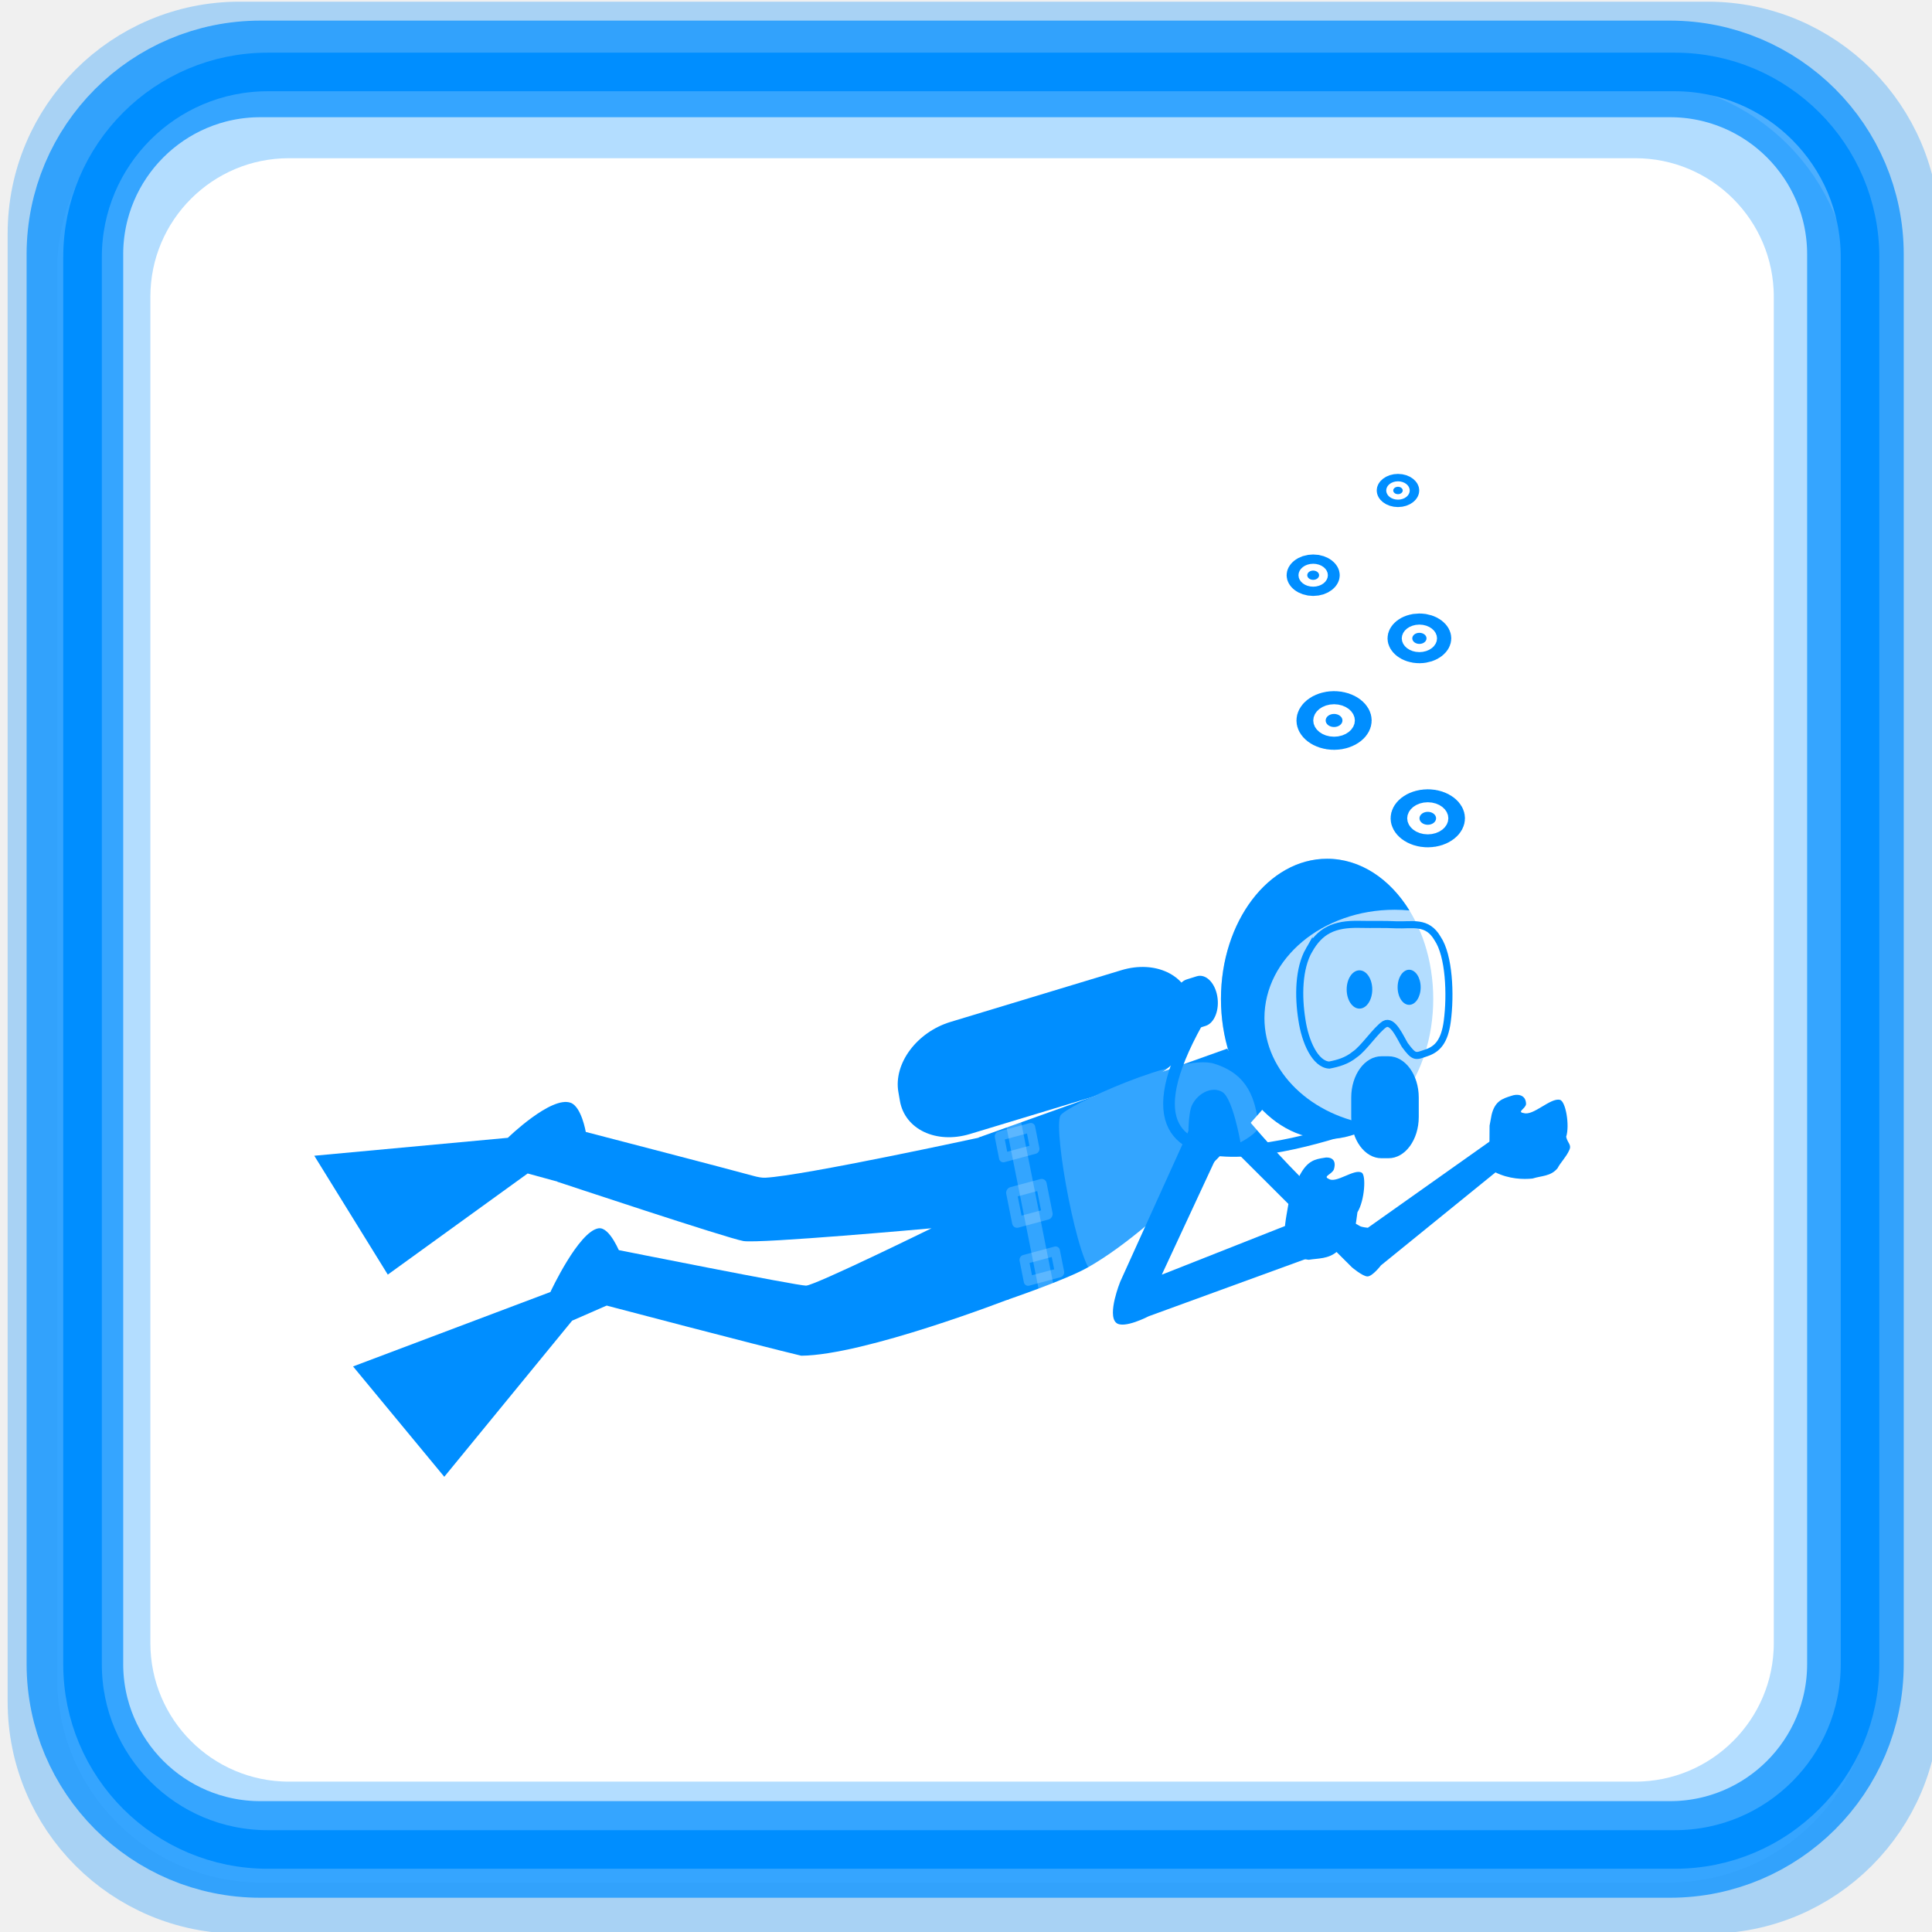
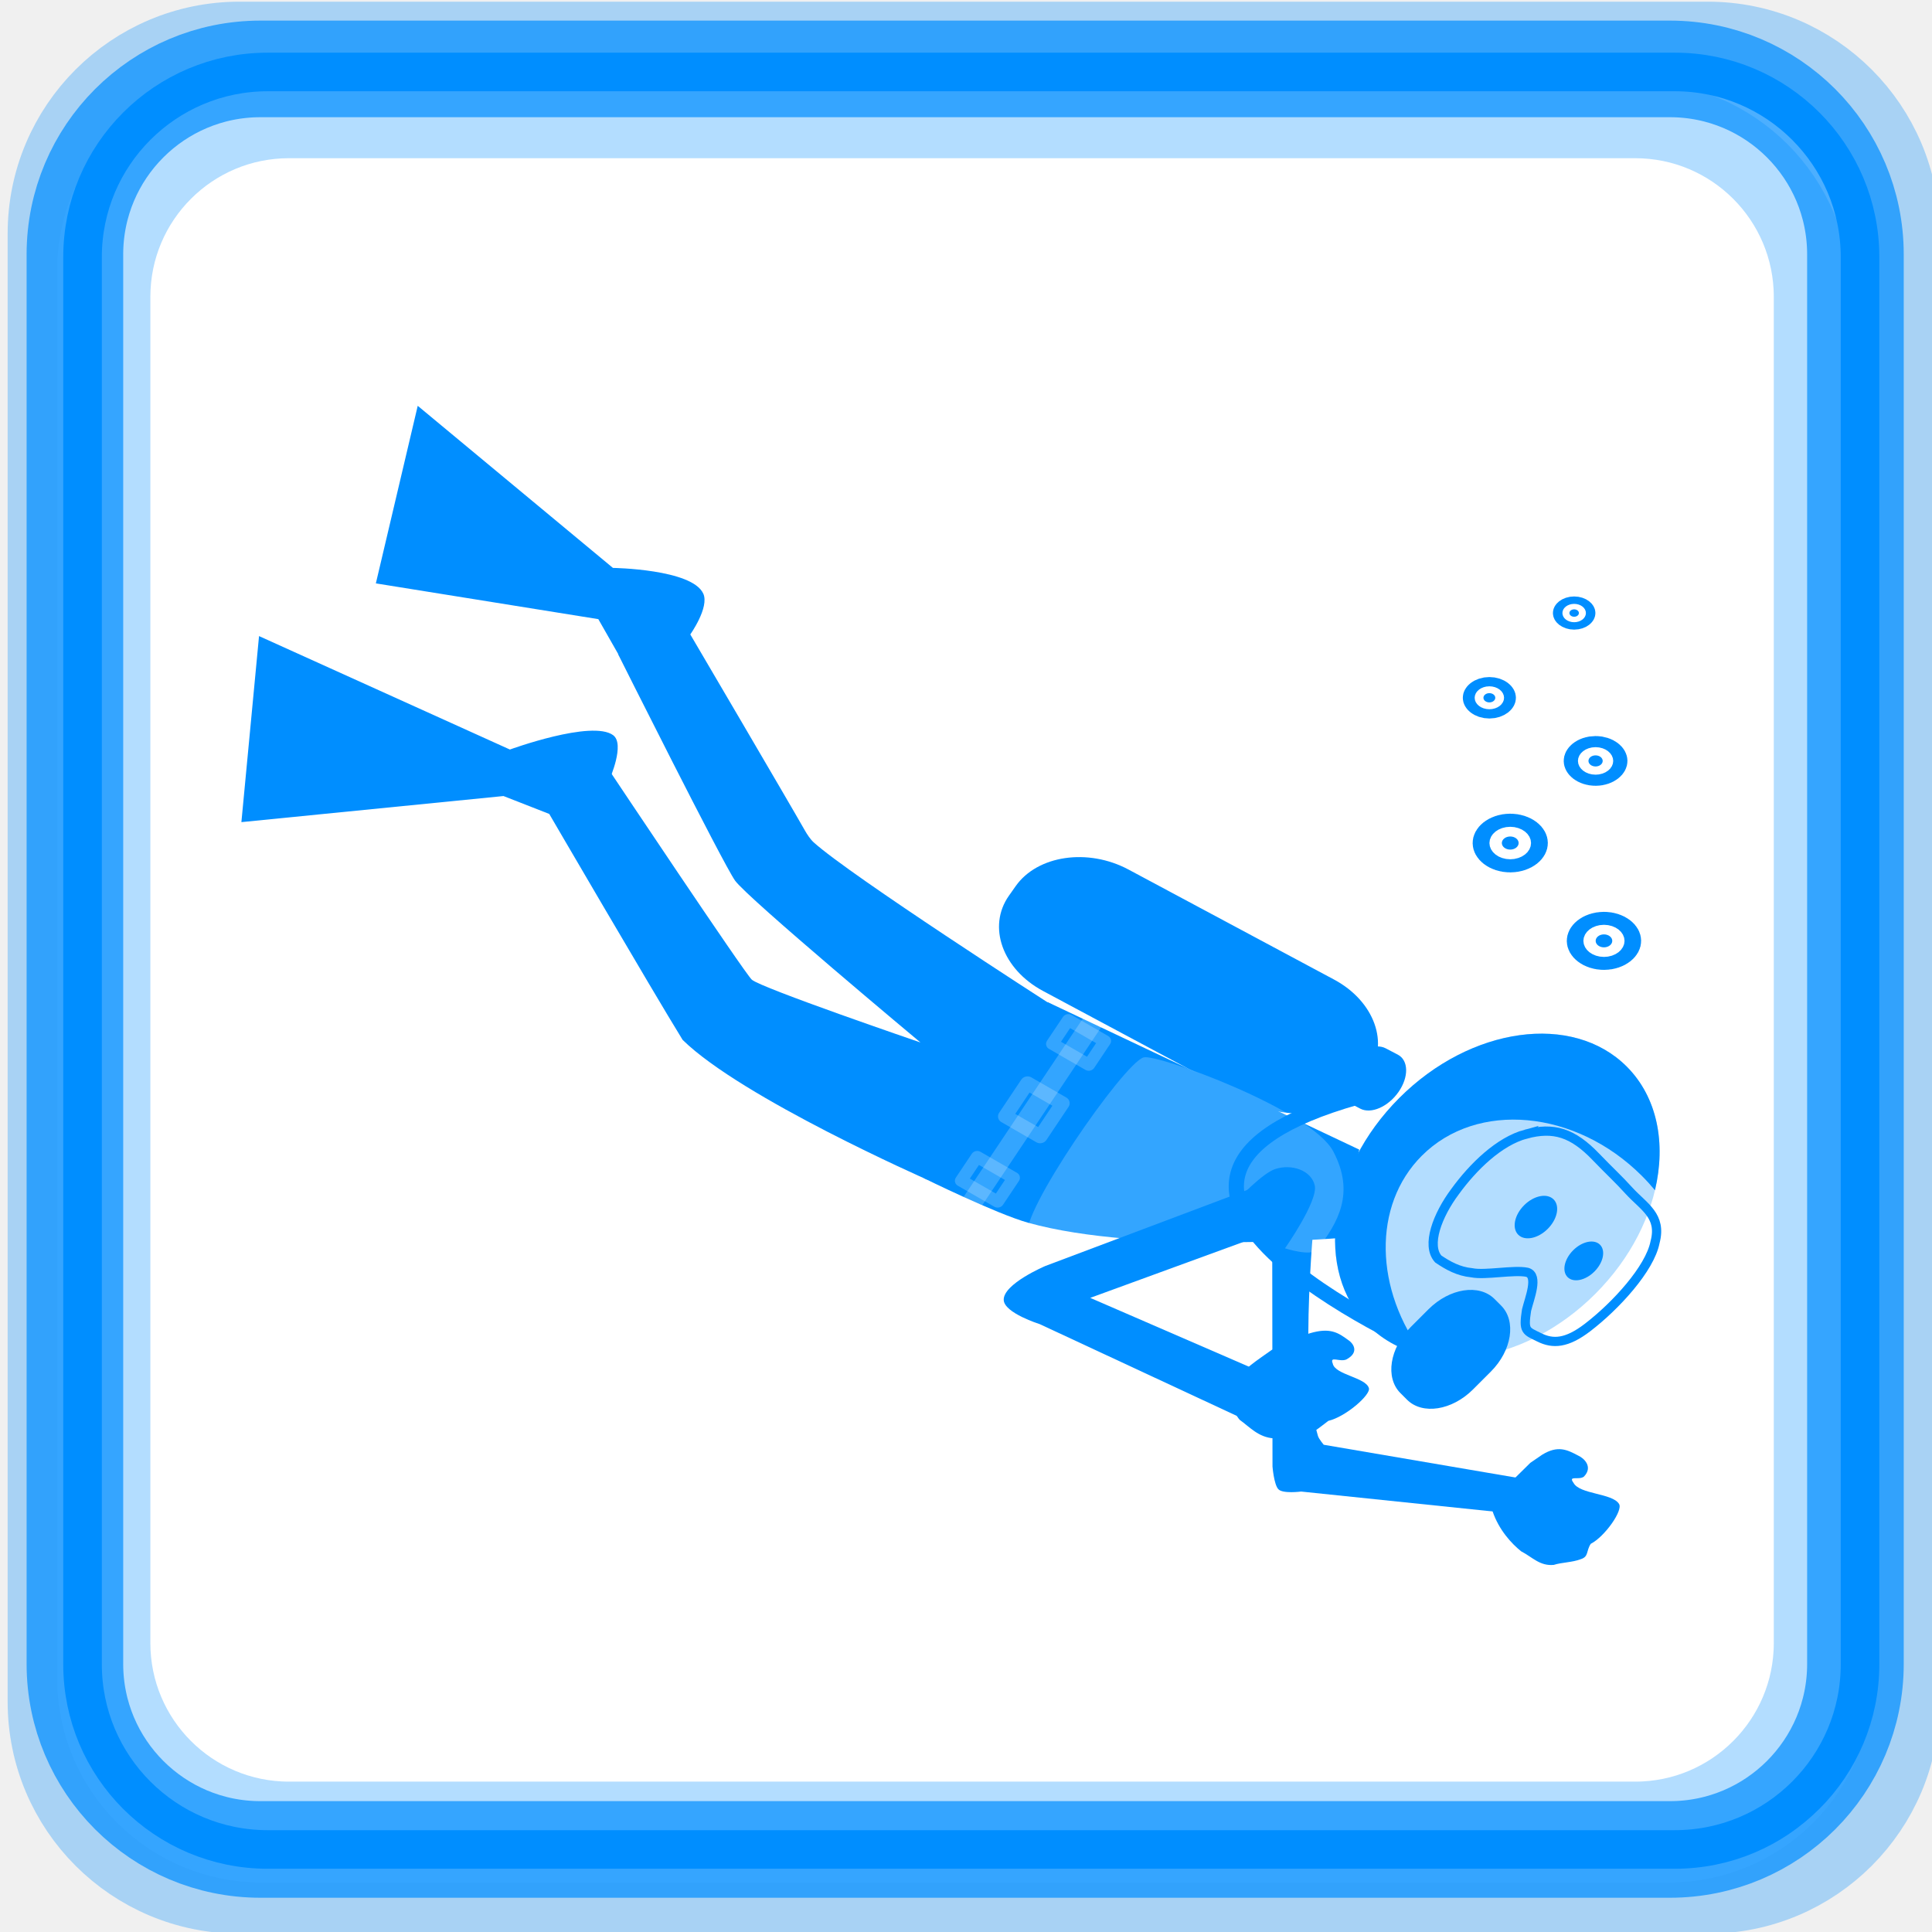
<svg xmlns="http://www.w3.org/2000/svg" width="100" height="100" id="svg2" version="1.1">
  <defs id="defs2963">
    </defs>
  <g id="layer1" transform="translate(0,-952.3622)">
    <rect style="fill:#ffffff;fill-opacity:1;stroke:#ffffff;stroke-width:1.997;stroke-linejoin:round;stroke-miterlimit:4;stroke-opacity:1;stroke-dasharray:none" id="rect4438-0-8" width="92.003" height="92.003" x="3.955" y="956.8" rx="9.584" ry="9.584" />
    <rect style="fill:none;stroke:#008eff;stroke-width:4;stroke-linejoin:round;stroke-miterlimit:4;stroke-opacity:0.3;stroke-dasharray:none" id="rect4438" width="96" height="96" x="2.396" y="954.449" rx="10" ry="10" />
    <rect style="fill:none;stroke:#008eff;stroke-width:5;stroke-linejoin:round;stroke-miterlimit:4;stroke-opacity:0.7;stroke-dasharray:none" id="rect4438-57" width="92.16" height="92.16" x="3.877" y="955.929" rx="9.6" ry="9.6" />
    <rect style="fill:none;stroke:#008eff;stroke-width:3.986;stroke-linejoin:round;stroke-miterlimit:4;stroke-opacity:0.3;stroke-dasharray:none" id="rect4438-5" width="88.014" height="88.014" x="5.79" y="958.558" rx="9.168" ry="9.168" />
    <rect style="fill:none;stroke:#008eff;stroke-width:1.997;stroke-linejoin:round;stroke-miterlimit:4;stroke-opacity:1;stroke-dasharray:none" id="rect4438-0" width="92.003" height="92.003" x="4.272" y="956.087" rx="9.584" ry="9.584" />
-     <path style="fill:#008eff;fill-opacity:1;fill-rule:evenodd;stroke:none" d="m 63.835,1009.408 c 0,0 4.13,5.121 6.557,6.418 0.11,0.059 0.408,0.085 0.408,0.085 l 6.519,-4.617 0.321,1.561 -6.161,5.001 c 0,0 -0.449,0.586 -0.707,0.574 -0.258,-0.012 -0.798,-0.473 -0.798,-0.473 l -7.421,-7.403 1.283,-1.145 z" id="path3398" />
-     <path style="fill:#008eff;fill-opacity:0.3;stroke:none" id="path3400" d="m -385.714,374.505 a 20.714,20.714 0 1 1 -41.429,0 20.714,20.714 0 1 1 41.429,0 z" transform="matrix(0.2652012,0,0,0.3502551,176.4759,872.8942)" />
-     <path style="fill:#008eff;fill-opacity:1;fill-rule:evenodd;stroke:none" d="m 63.521,1006.639 -12.871,4.601 1.462,8.409 c 0,0 3.037,-1.032 4.184,-1.68 4.074,-2.3 9.149,-8.296 9.149,-8.296 l -1.924,-3.034 z" id="path3402" />
-     <path style="fill:#008eff;fill-opacity:1;fill-rule:evenodd;stroke:none" d="m 52.243,1019.599 c 0,0 -7.479,2.905 -10.77,2.935 -2.271,-0.539 -10.238,-2.638 -10.238,-2.638 l 0.749,-2.837 c 0,0 9.309,1.858 9.738,1.847 0.463,-0.011 6.492,-2.968 6.492,-2.968 0,0 -8.904,0.803 -9.738,0.66 -0.834,-0.143 -9.621,-3.067 -9.621,-3.067 l 1.366,-2.606 c 0,0 7.692,1.999 8.806,2.309 0.169,0.047 0.403,0.095 0.578,0.087 1.959,-0.095 11.172,-2.099 11.172,-2.099 l 1.465,8.377 z" id="path3404" />
-     <path style="fill:#008eff;fill-opacity:1;stroke:none" id="path3406" d="m -445.982,478.343 a 3.788,4.293 0 1 1 -7.576,0 3.788,4.293 0 1 1 7.576,0 z" transform="matrix(0.1573906,0,0,0.2116576,143.7268,902.2194)" />
-     <path style="fill:#008eff;fill-opacity:1;stroke:none" id="path3408" d="m -445.982,478.343 a 3.788,4.293 0 1 1 -7.576,0 3.788,4.293 0 1 1 7.576,0 z" transform="matrix(0.1747917,0,0,0.2308499,148.9818,893.1516)" />
-     <path style="fill:#008eff;fill-opacity:1;stroke:none" d="m 68.691,996.811 c -3.032,0 -5.495,3.252 -5.495,7.257 0,4.005 2.463,7.25 5.495,7.25 0.863,0 1.682,-0.259 2.409,-0.729 -3.206,-0.432 -5.653,-2.746 -5.653,-5.533 0,-3.095 3.019,-5.605 6.74,-5.605 0.259,0 0.513,0.013 0.765,0.036 -1.008,-1.633 -2.542,-2.676 -4.261,-2.676 z" id="path3410" />
-     <path style="fill:none;stroke:#008eff;stroke-width:0.366;stroke-linecap:butt;stroke-linejoin:miter;stroke-miterlimit:4;stroke-opacity:1;stroke-dasharray:none" d="m 67.757,1001.537 c 0.571,-0.996 1.278,-1.359 2.609,-1.33 0.75,0.016 1.249,-0.01 1.879,0.022 0.863,0.037 1.622,-0.225 2.165,0.712 0.598,0.886 0.685,2.888 0.5,4.286 -0.138,1.038 -0.509,1.437 -1.071,1.627 -0.571,0.193 -0.623,0.281 -1.127,-0.405 -0.248,-0.41 -0.625,-1.315 -1.043,-1.078 -0.446,0.289 -1.09,1.271 -1.539,1.565 -0.415,0.342 -0.876,0.467 -1.327,0.555 -0.727,-0.04 -1.251,-1.206 -1.418,-2.355 -0.193,-1.214 -0.173,-2.651 0.372,-3.6 z" id="path3412" />
-     <rect style="fill:#008eff;fill-opacity:1;stroke:none" id="rect3414" width="15.851" height="5.888" x="-127.678" y="983.708" rx="3.305" ry="2.711" transform="matrix(0.9570928,-0.2897814,0.1710222,0.9852672,0,0)" />
-     <rect style="fill:#008eff;fill-opacity:1;stroke:none" id="rect3416" width="3.496" height="5.277" x="69.939" y="1007.035" rx="1.563" ry="2.14" />
-     <rect style="fill:#008eff;fill-opacity:1;stroke:none" id="rect3418" width="2.291" height="2.608" x="-118.795" y="983.289" rx="0.874" ry="2.116" transform="matrix(0.954206,-0.2991503,0.176899,0.984229,0,0)" />
-     <path style="fill:#ffffff;fill-opacity:0.2;fill-rule:evenodd;stroke:none" d="m 54.889,1010.099 c -0.4,0.749 0.939,7.982 1.743,8.217 1.183,0.346 5.06,-3.746 5.06,-3.746 0,0 -0.425,-4.136 0.013,-5.02 0.308,-0.621 1.053,-0.987 1.573,-0.658 0.535,0.338 0.929,2.597 0.929,2.597 0,0 0.988,-0.503 0.939,-0.875 -0.175,-1.343 -0.519,-2.644 -2.303,-3.196 -1.785,-0.552 -7.701,2.209 -7.953,2.681 z" id="path3420" />
-     <rect style="fill:#ffffff;fill-opacity:0.2;stroke:none" id="rect3424" width="8.729" height="0.799" x="991.59" y="145.335" transform="matrix(0.1948209,0.9808388,-0.9657129,0.2596125,0,0)" />
-     <rect style="fill:none;stroke:#ffffff;stroke-width:0.484;stroke-linecap:round;stroke-linejoin:round;stroke-miterlimit:4;stroke-opacity:0.2;stroke-dasharray:none" id="rect3426" width="1.133" height="1.674" x="992.121" y="144.911" transform="matrix(0.1948209,0.9808388,-0.9657129,0.2596125,0,0)" />
-     <rect y="144.9" x="998.641" height="1.674" width="1.133" id="rect3428" style="fill:none;stroke:#ffffff;stroke-width:0.484;stroke-linecap:round;stroke-linejoin:round;stroke-miterlimit:4;stroke-opacity:0.2;stroke-dasharray:none" transform="matrix(0.1948209,0.9808388,-0.9657129,0.2596125,0,0)" />
-     <rect style="fill:none;stroke:#ffffff;stroke-width:0.559;stroke-linecap:round;stroke-linejoin:round;stroke-miterlimit:4;stroke-opacity:0.2;stroke-dasharray:none" id="rect3430" width="1.576" height="1.604" x="995.107" y="144.935" transform="matrix(0.1948209,0.9808388,-0.9657129,0.2596125,0,0)" />
-     <path style="fill:#008eff;fill-opacity:1;fill-rule:evenodd;stroke:none" d="m 29.539,1009.442 c 0.563,0.211 0.782,1.517 0.782,1.517 l -1.42,2.577 -1.589,-0.435 -7.24,5.235 -3.805,-6.153 10.018,-0.928 c 0,0 2.252,-2.189 3.254,-1.812 z" id="path3432" />
-     <path id="path3434" d="m 30.986,1015.939 c 0.582,-0.084 1.124,1.319 1.124,1.319 l -0.717,2.683 -1.78,0.779 -6.617,8.08 -4.722,-5.711 10.215,-3.853 c 0,0 1.462,-3.148 2.497,-3.298 z" style="fill:#008eff;fill-opacity:1;fill-rule:evenodd;stroke:none" />
-     <path style="fill:#008eff;fill-opacity:1;fill-rule:evenodd;stroke:none" d="m 77.205,1010.063 c 0.171,-0.706 0.553,-0.837 1.039,-0.985 0.211,-0.083 0.733,-0.118 0.745,0.428 -0.026,0.247 -0.501,0.411 -0.116,0.469 0.493,0.155 1.38,-0.805 1.866,-0.685 0.296,0.056 0.519,1.313 0.326,1.912 0.072,0.34 0.306,0.41 0.151,0.709 -0.148,0.334 -0.444,0.62 -0.598,0.919 -0.354,0.427 -0.814,0.381 -1.294,0.533 -0.483,0.052 -1.213,0.028 -1.921,-0.319 -0.395,-0.418 -0.203,-1.023 -0.309,-1.553 l 0.006,-0.866" id="path3436" />
-     <path style="fill:#008eff;fill-opacity:1;fill-rule:evenodd;stroke:none" d="m 63.475,1011.155 -3.34,7.184 6.974,-2.755 0.621,1.89 -8.271,3.016 c 0,0 -1.306,0.683 -1.688,0.336 -0.474,-0.43 0.212,-2.124 0.212,-2.124 l 3.886,-8.58 1.605,1.033 z" id="path3438" />
-     <path style="fill:#008eff;fill-opacity:1;fill-rule:evenodd;stroke:none" d="m 67.284,1013.176 c 0.399,-0.738 0.78,-0.813 1.257,-0.887 0.214,-0.052 0.684,0 0.501,0.6 -0.11,0.265 -0.584,0.358 -0.267,0.491 0.376,0.258 1.319,-0.541 1.703,-0.323 0.239,0.114 0.163,1.435 -0.218,2.054 -0.057,0.383 -0.097,0.993 -0.339,1.291 -0.248,0.338 -0.463,0.435 -0.703,0.732 -0.461,0.402 -0.997,0.354 -1.471,0.434 -0.441,-0.029 -0.869,-0.337 -1.17,-0.878 -0.198,-0.527 0.011,-1.378 0.105,-1.974 l 0.311,-0.943" id="path3440" />
-     <path style="fill:none;stroke:#008eff;stroke-width:0.603;stroke-linecap:round;stroke-linejoin:round;stroke-miterlimit:4;stroke-opacity:1;stroke-dasharray:none" d="m 61.979,1005.249 c -6.008,10.76 8.236,5.44 9.532,4.89 l -0.25,-0.33" id="path3442" />
-     <path style="fill:#008eff;fill-opacity:1;stroke:#008eff;stroke-width:4;stroke-linejoin:round;stroke-miterlimit:4;stroke-opacity:1;stroke-dasharray:none" id="path3616" d="m 45.985,52.172 a 0.575,0.575 0 1 1 -1.15,0 0.575,0.575 0 1 1 1.15,0 z" transform="matrix(0.7473134,0,0,0.5832688,39.96615,964.2871)" />
-     <path style="fill:#008eff;fill-opacity:1;stroke:#008eff;stroke-width:4;stroke-linejoin:round;stroke-miterlimit:4;stroke-opacity:1;stroke-dasharray:none" id="path3616-3" d="m 45.985,52.172 a 0.575,0.575 0 1 1 -1.15,0 0.575,0.575 0 1 1 1.15,0 z" transform="matrix(0.4270362,0,0,0.3332964,52.96744,960.3607)" />
-     <path style="fill:#008eff;fill-opacity:1;stroke:#008eff;stroke-width:4;stroke-linejoin:round;stroke-miterlimit:4;stroke-opacity:1;stroke-dasharray:none" id="path3616-7" d="m 45.985,52.172 a 0.575,0.575 0 1 1 -1.15,0 0.575,0.575 0 1 1 1.15,0 z" transform="matrix(0.7558541,0,0,0.5899347,34.7273,958.8758)" />
-     <path style="fill:#008eff;fill-opacity:1;stroke:#008eff;stroke-width:4;stroke-linejoin:round;stroke-miterlimit:4;stroke-opacity:1;stroke-dasharray:none" id="path3616-9" d="m 45.985,52.172 a 0.575,0.575 0 1 1 -1.15,0 0.575,0.575 0 1 1 1.15,0 z" transform="matrix(0.5337953,0,0,0.4166205,43.73033,960.3993)" />
-     <path style="fill:#008eff;fill-opacity:1;stroke:#008eff;stroke-width:4;stroke-linejoin:round;stroke-miterlimit:4;stroke-opacity:1;stroke-dasharray:none" id="path3616-2" d="m 45.985,52.172 a 0.575,0.575 0 1 1 -1.15,0 0.575,0.575 0 1 1 1.15,0 z" transform="matrix(0.6405544,0,0,0.4999446,44.38015,959.3204)" />
+     <g id="g2853" transform="matrix(0.9230156,0.9230156,-0.9230156,0.9230156,940.8675,24.09136)">
+       <path id="path3398" d="m 63.835,1009.408 c 0,0 4.13,5.121 6.557,6.418 0.11,0.059 0.408,0.085 0.408,0.085 l 6.519,-4.617 0.321,1.561 -6.161,5.001 c 0,0 -0.449,0.586 -0.707,0.574 -0.258,-0.012 -0.798,-0.473 -0.798,-0.473 l -7.421,-7.403 1.283,-1.145 z" style="fill:#008eff;fill-opacity:1;fill-rule:evenodd;stroke:none" />
+       <path transform="matrix(0.2652012,0,0,0.3502551,176.4759,872.8942)" d="m -385.714,374.505 c 0,11.44 -9.274,20.714 -20.714,20.714 -11.44,0 -20.714,-9.274 -20.714,-20.714 0,-11.44 9.274,-20.714 20.714,-20.714 11.44,0 20.714,9.274 20.714,20.714 z" id="path3400" style="fill:#008eff;fill-opacity:0.3;stroke:none" />
+       <path id="path3402" d="m 63.521,1006.639 -12.871,4.601 1.462,8.409 c 0,0 3.037,-1.032 4.184,-1.68 4.074,-2.3 9.149,-8.296 9.149,-8.296 l -1.924,-3.034 z" style="fill:#008eff;fill-opacity:1;fill-rule:evenodd;stroke:none" />
+       <path id="path3404" d="m 52.243,1019.599 c 0,0 -7.479,2.905 -10.77,2.935 -2.271,-0.539 -10.238,-2.638 -10.238,-2.638 l 0.749,-2.837 c 0,0 9.309,1.858 9.738,1.847 0.463,-0.011 6.492,-2.968 6.492,-2.968 0,0 -8.904,0.803 -9.738,0.66 -0.834,-0.143 -9.621,-3.067 -9.621,-3.067 l 1.366,-2.606 c 0,0 7.692,1.999 8.806,2.309 0.169,0.047 0.403,0.095 0.578,0.087 1.959,-0.095 11.172,-2.099 11.172,-2.099 l 1.465,8.377 z" style="fill:#008eff;fill-opacity:1;fill-rule:evenodd;stroke:none" />
+       <path transform="matrix(0.1573906,0,0,0.2116576,143.7268,902.2194)" d="m -445.982,478.343 c 0,2.371 -1.696,4.293 -3.788,4.293 -2.092,0 -3.788,-1.922 -3.788,-4.293 0,-2.371 1.696,-4.293 3.788,-4.293 2.092,0 3.788,1.922 3.788,4.293 z" id="path3406" style="fill:#008eff;fill-opacity:1;stroke:none" />
+       <path transform="matrix(0.1747917,0,0,0.2308499,148.9818,893.1516)" d="m -445.982,478.343 c 0,2.371 -1.696,4.293 -3.788,4.293 -2.092,0 -3.788,-1.922 -3.788,-4.293 0,-2.371 1.696,-4.293 3.788,-4.293 2.092,0 3.788,1.922 3.788,4.293 z" id="path3408" style="fill:#008eff;fill-opacity:1;stroke:none" />
+       <path id="path3410" d="m 68.691,996.811 c -3.032,0 -5.495,3.252 -5.495,7.257 0,4.005 2.463,7.25 5.495,7.25 0.863,0 1.682,-0.259 2.409,-0.729 -3.206,-0.432 -5.653,-2.746 -5.653,-5.533 0,-3.095 3.019,-5.605 6.74,-5.605 0.259,0 0.513,0.013 0.765,0.036 -1.008,-1.633 -2.542,-2.676 -4.261,-2.676 z" style="fill:#008eff;fill-opacity:1;stroke:none" />
+       <path id="path3412" d="m 67.757,1001.537 c 0.571,-0.996 1.278,-1.359 2.609,-1.33 0.75,0.016 1.249,-0.01 1.879,0.022 0.863,0.037 1.622,-0.225 2.165,0.712 0.598,0.886 0.685,2.888 0.5,4.286 -0.138,1.038 -0.509,1.437 -1.071,1.627 -0.571,0.193 -0.623,0.281 -1.127,-0.405 -0.248,-0.41 -0.625,-1.315 -1.043,-1.078 -0.446,0.289 -1.09,1.271 -1.539,1.565 -0.415,0.342 -0.876,0.467 -1.327,0.555 -0.727,-0.04 -1.251,-1.206 -1.418,-2.355 -0.193,-1.214 -0.173,-2.651 0.372,-3.6 z" style="fill:none;stroke:#008eff;stroke-width:0.366;stroke-linecap:butt;stroke-linejoin:miter;stroke-miterlimit:4;stroke-opacity:1;stroke-dasharray:none" />
+       <rect transform="matrix(0.9570928,-0.2897814,0.1710222,0.9852672,0,0)" ry="2.711" rx="3.305" y="983.708" x="-127.678" height="5.888" width="15.851" id="rect3414" style="fill:#008eff;fill-opacity:1;stroke:none" />
+       <rect ry="2.14" rx="1.563" y="1007.035" x="69.939" height="5.277" width="3.496" id="rect3416" style="fill:#008eff;fill-opacity:1;stroke:none" />
+       <rect transform="matrix(0.954206,-0.2991503,0.176899,0.984229,0,0)" ry="2.116" rx="0.874" y="983.289" x="-118.795" height="2.608" width="2.291" id="rect3418" style="fill:#008eff;fill-opacity:1;stroke:none" />
+       <path id="path3420" d="m 54.889,1010.099 c -0.4,0.749 0.939,7.982 1.743,8.217 1.183,0.346 5.06,-3.746 5.06,-3.746 0,0 -0.425,-4.136 0.013,-5.02 0.308,-0.621 1.053,-0.987 1.573,-0.658 0.535,0.338 0.929,2.597 0.929,2.597 0,0 0.988,-0.503 0.939,-0.875 -0.175,-1.343 -0.519,-2.644 -2.303,-3.196 -1.785,-0.552 -7.701,2.209 -7.953,2.681 z" style="fill:#ffffff;fill-opacity:0.2;fill-rule:evenodd;stroke:none" />
+       <rect transform="matrix(0.1948209,0.9808388,-0.9657129,0.2596125,0,0)" y="145.335" x="991.59" height="0.799" width="8.729" id="rect3424" style="fill:#ffffff;fill-opacity:0.2;stroke:none" />
+       <rect transform="matrix(0.1948209,0.9808388,-0.9657129,0.2596125,0,0)" y="144.911" x="992.121" height="1.674" width="1.133" id="rect3426" style="fill:none;stroke:#ffffff;stroke-width:0.484;stroke-linecap:round;stroke-linejoin:round;stroke-miterlimit:4;stroke-opacity:0.2;stroke-dasharray:none" />
+       <rect transform="matrix(0.1948209,0.9808388,-0.9657129,0.2596125,0,0)" style="fill:none;stroke:#ffffff;stroke-width:0.484;stroke-linecap:round;stroke-linejoin:round;stroke-miterlimit:4;stroke-opacity:0.2;stroke-dasharray:none" id="rect3428" width="1.133" height="1.674" x="998.641" y="144.9" />
+       <rect transform="matrix(0.1948209,0.9808388,-0.9657129,0.2596125,0,0)" y="144.935" x="995.107" height="1.604" width="1.576" id="rect3430" style="fill:none;stroke:#ffffff;stroke-width:0.559;stroke-linecap:round;stroke-linejoin:round;stroke-miterlimit:4;stroke-opacity:0.2;stroke-dasharray:none" />
+       <path id="path3432" d="m 29.539,1009.442 c 0.563,0.211 0.782,1.517 0.782,1.517 l -1.42,2.577 -1.589,-0.435 -7.24,5.235 -3.805,-6.153 10.018,-0.928 c 0,0 2.252,-2.189 3.254,-1.812 z" style="fill:#008eff;fill-opacity:1;fill-rule:evenodd;stroke:none" />
+       <path style="fill:#008eff;fill-opacity:1;fill-rule:evenodd;stroke:none" d="m 30.986,1015.939 c 0.582,-0.084 1.124,1.319 1.124,1.319 l -0.717,2.683 -1.78,0.779 -6.617,8.08 -4.722,-5.711 10.215,-3.853 c 0,0 1.462,-3.148 2.497,-3.298 z" id="path3434" />
+       <path id="path3436" d="m 77.205,1010.063 c 0.171,-0.706 0.553,-0.837 1.039,-0.985 0.211,-0.083 0.733,-0.118 0.745,0.428 -0.026,0.247 -0.501,0.411 -0.116,0.469 0.493,0.155 1.38,-0.805 1.866,-0.685 0.296,0.056 0.519,1.313 0.326,1.912 0.072,0.34 0.306,0.41 0.151,0.709 -0.148,0.334 -0.444,0.62 -0.598,0.919 -0.354,0.427 -0.814,0.381 -1.294,0.533 -0.483,0.052 -1.213,0.028 -1.921,-0.319 -0.395,-0.418 -0.203,-1.023 -0.309,-1.553 l 0.006,-0.866" style="fill:#008eff;fill-opacity:1;fill-rule:evenodd;stroke:none" />
+       <path id="path3438" d="m 63.475,1011.155 -3.34,7.184 6.974,-2.755 0.621,1.89 -8.271,3.016 c 0,0 -1.306,0.683 -1.688,0.336 -0.474,-0.43 0.212,-2.124 0.212,-2.124 l 3.886,-8.58 1.605,1.033 z" style="fill:#008eff;fill-opacity:1;fill-rule:evenodd;stroke:none" />
+       <path id="path3440" d="m 67.284,1013.176 c 0.399,-0.738 0.78,-0.813 1.257,-0.887 0.214,-0.052 0.684,0 0.501,0.6 -0.11,0.265 -0.584,0.358 -0.267,0.491 0.376,0.258 1.319,-0.541 1.703,-0.323 0.239,0.114 0.163,1.435 -0.218,2.054 -0.057,0.383 -0.097,0.993 -0.339,1.291 -0.248,0.338 -0.463,0.435 -0.703,0.732 -0.461,0.402 -0.997,0.354 -1.471,0.434 -0.441,-0.029 -0.869,-0.337 -1.17,-0.878 -0.198,-0.527 0.011,-1.378 0.105,-1.974 l 0.311,-0.943" style="fill:#008eff;fill-opacity:1;fill-rule:evenodd;stroke:none" />
+       <path id="path3442" d="m 61.979,1005.249 c -6.008,10.76 8.236,5.44 9.532,4.89 l -0.25,-0.33" style="fill:none;stroke:#008eff;stroke-width:0.603;stroke-linecap:round;stroke-linejoin:round;stroke-miterlimit:4;stroke-opacity:1;stroke-dasharray:none" />
+     </g>
+     <g id="g2877" transform="translate(9.119095,6.343718)">
+       <path transform="matrix(0.7473134,0,0,0.5832688,39.96615,964.2871)" d="m 45.985,52.172 c 0,0.317 -0.257,0.575 -0.575,0.575 -0.317,0 -0.575,-0.257 -0.575,-0.575 0,-0.317 0.257,-0.575 0.575,-0.575 0.317,0 0.575,0.257 0.575,0.575 z" id="path3616" style="fill:#008eff;fill-opacity:1;stroke:#008eff;stroke-width:4;stroke-linejoin:round;stroke-miterlimit:4;stroke-opacity:1;stroke-dasharray:none" />
+       <path transform="matrix(0.4270362,0,0,0.3332964,52.96744,960.3607)" d="m 45.985,52.172 c 0,0.317 -0.257,0.575 -0.575,0.575 -0.317,0 -0.575,-0.257 -0.575,-0.575 0,-0.317 0.257,-0.575 0.575,-0.575 0.317,0 0.575,0.257 0.575,0.575 z" id="path3616-3" style="fill:#008eff;fill-opacity:1;stroke:#008eff;stroke-width:4;stroke-linejoin:round;stroke-miterlimit:4;stroke-opacity:1;stroke-dasharray:none" />
+       <path transform="matrix(0.7558541,0,0,0.5899347,34.7273,958.8758)" d="m 45.985,52.172 c 0,0.317 -0.257,0.575 -0.575,0.575 -0.317,0 -0.575,-0.257 -0.575,-0.575 0,-0.317 0.257,-0.575 0.575,-0.575 0.317,0 0.575,0.257 0.575,0.575 z" id="path3616-7" style="fill:#008eff;fill-opacity:1;stroke:#008eff;stroke-width:4;stroke-linejoin:round;stroke-miterlimit:4;stroke-opacity:1;stroke-dasharray:none" />
+       <path transform="matrix(0.5337953,0,0,0.4166205,43.73033,960.3993)" d="m 45.985,52.172 c 0,0.317 -0.257,0.575 -0.575,0.575 -0.317,0 -0.575,-0.257 -0.575,-0.575 0,-0.317 0.257,-0.575 0.575,-0.575 0.317,0 0.575,0.257 0.575,0.575 z" id="path3616-9" style="fill:#008eff;fill-opacity:1;stroke:#008eff;stroke-width:4;stroke-linejoin:round;stroke-miterlimit:4;stroke-opacity:1;stroke-dasharray:none" />
+       <path transform="matrix(0.6405544,0,0,0.4999446,44.38015,959.3204)" d="m 45.985,52.172 c 0,0.317 -0.257,0.575 -0.575,0.575 -0.317,0 -0.575,-0.257 -0.575,-0.575 0,-0.317 0.257,-0.575 0.575,-0.575 0.317,0 0.575,0.257 0.575,0.575 z" id="path3616-2" style="fill:#008eff;fill-opacity:1;stroke:#008eff;stroke-width:4;stroke-linejoin:round;stroke-miterlimit:4;stroke-opacity:1;stroke-dasharray:none" />
+     </g>
  </g>
</svg>
